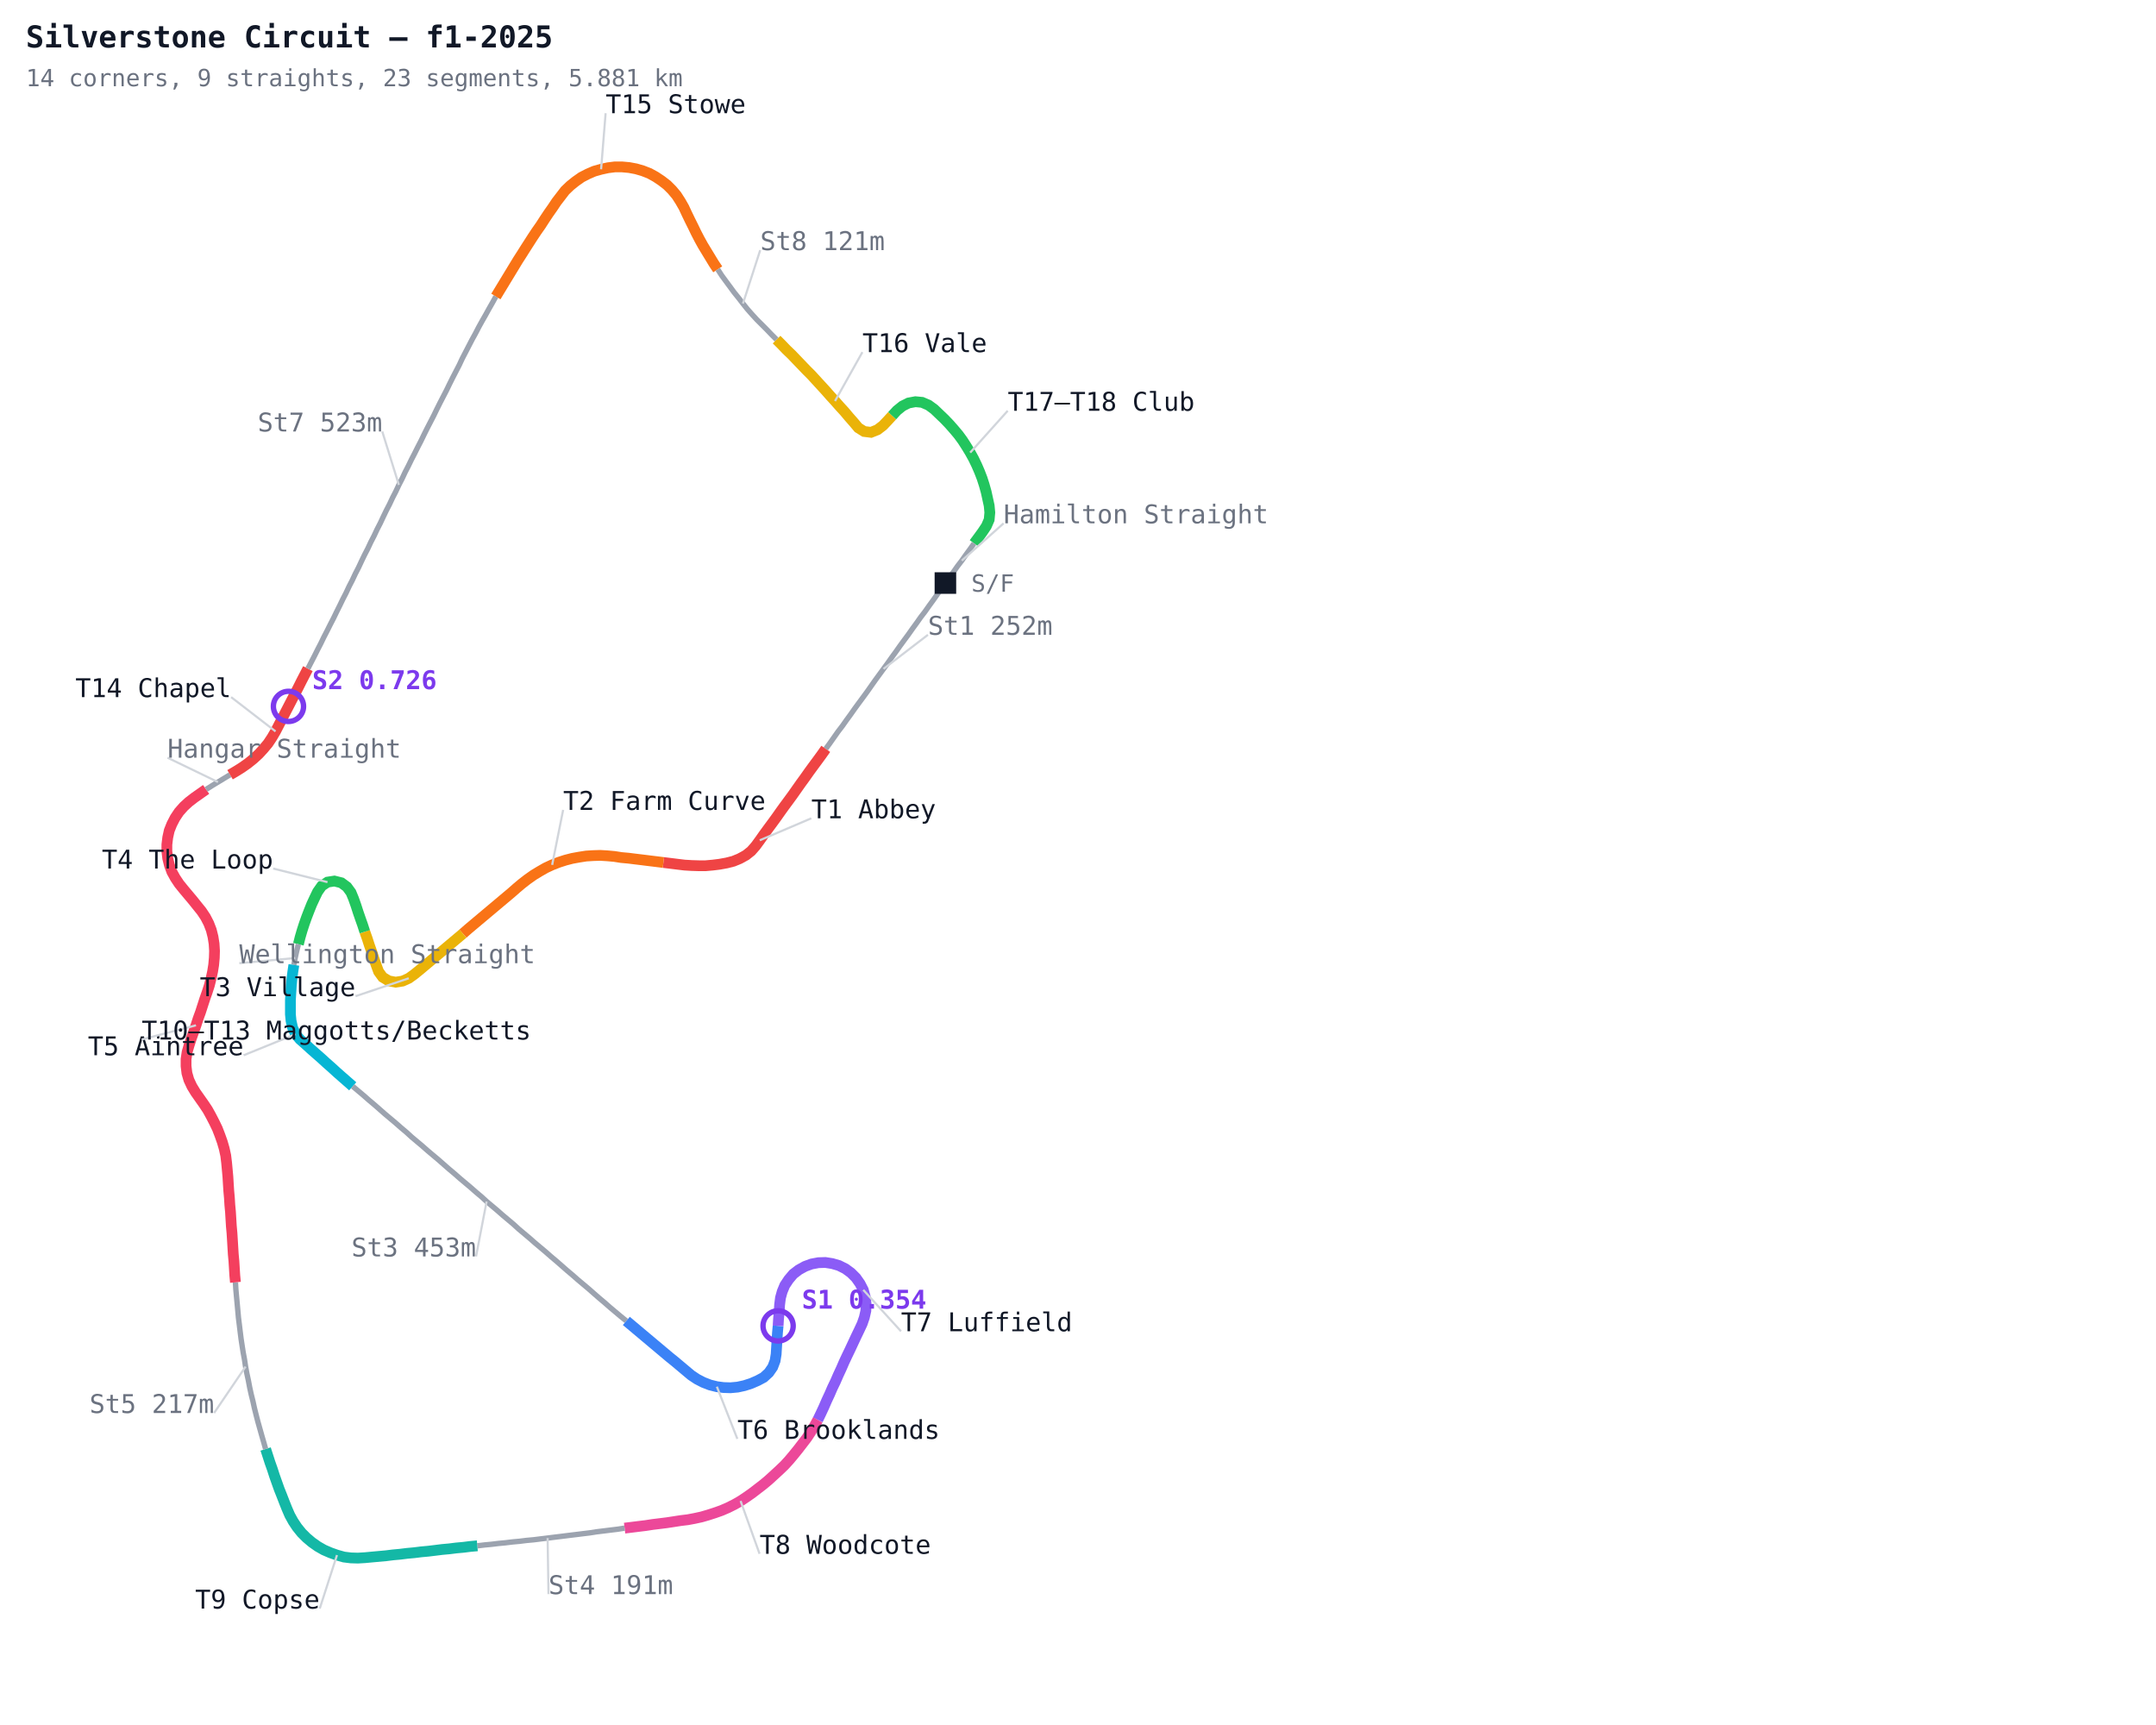
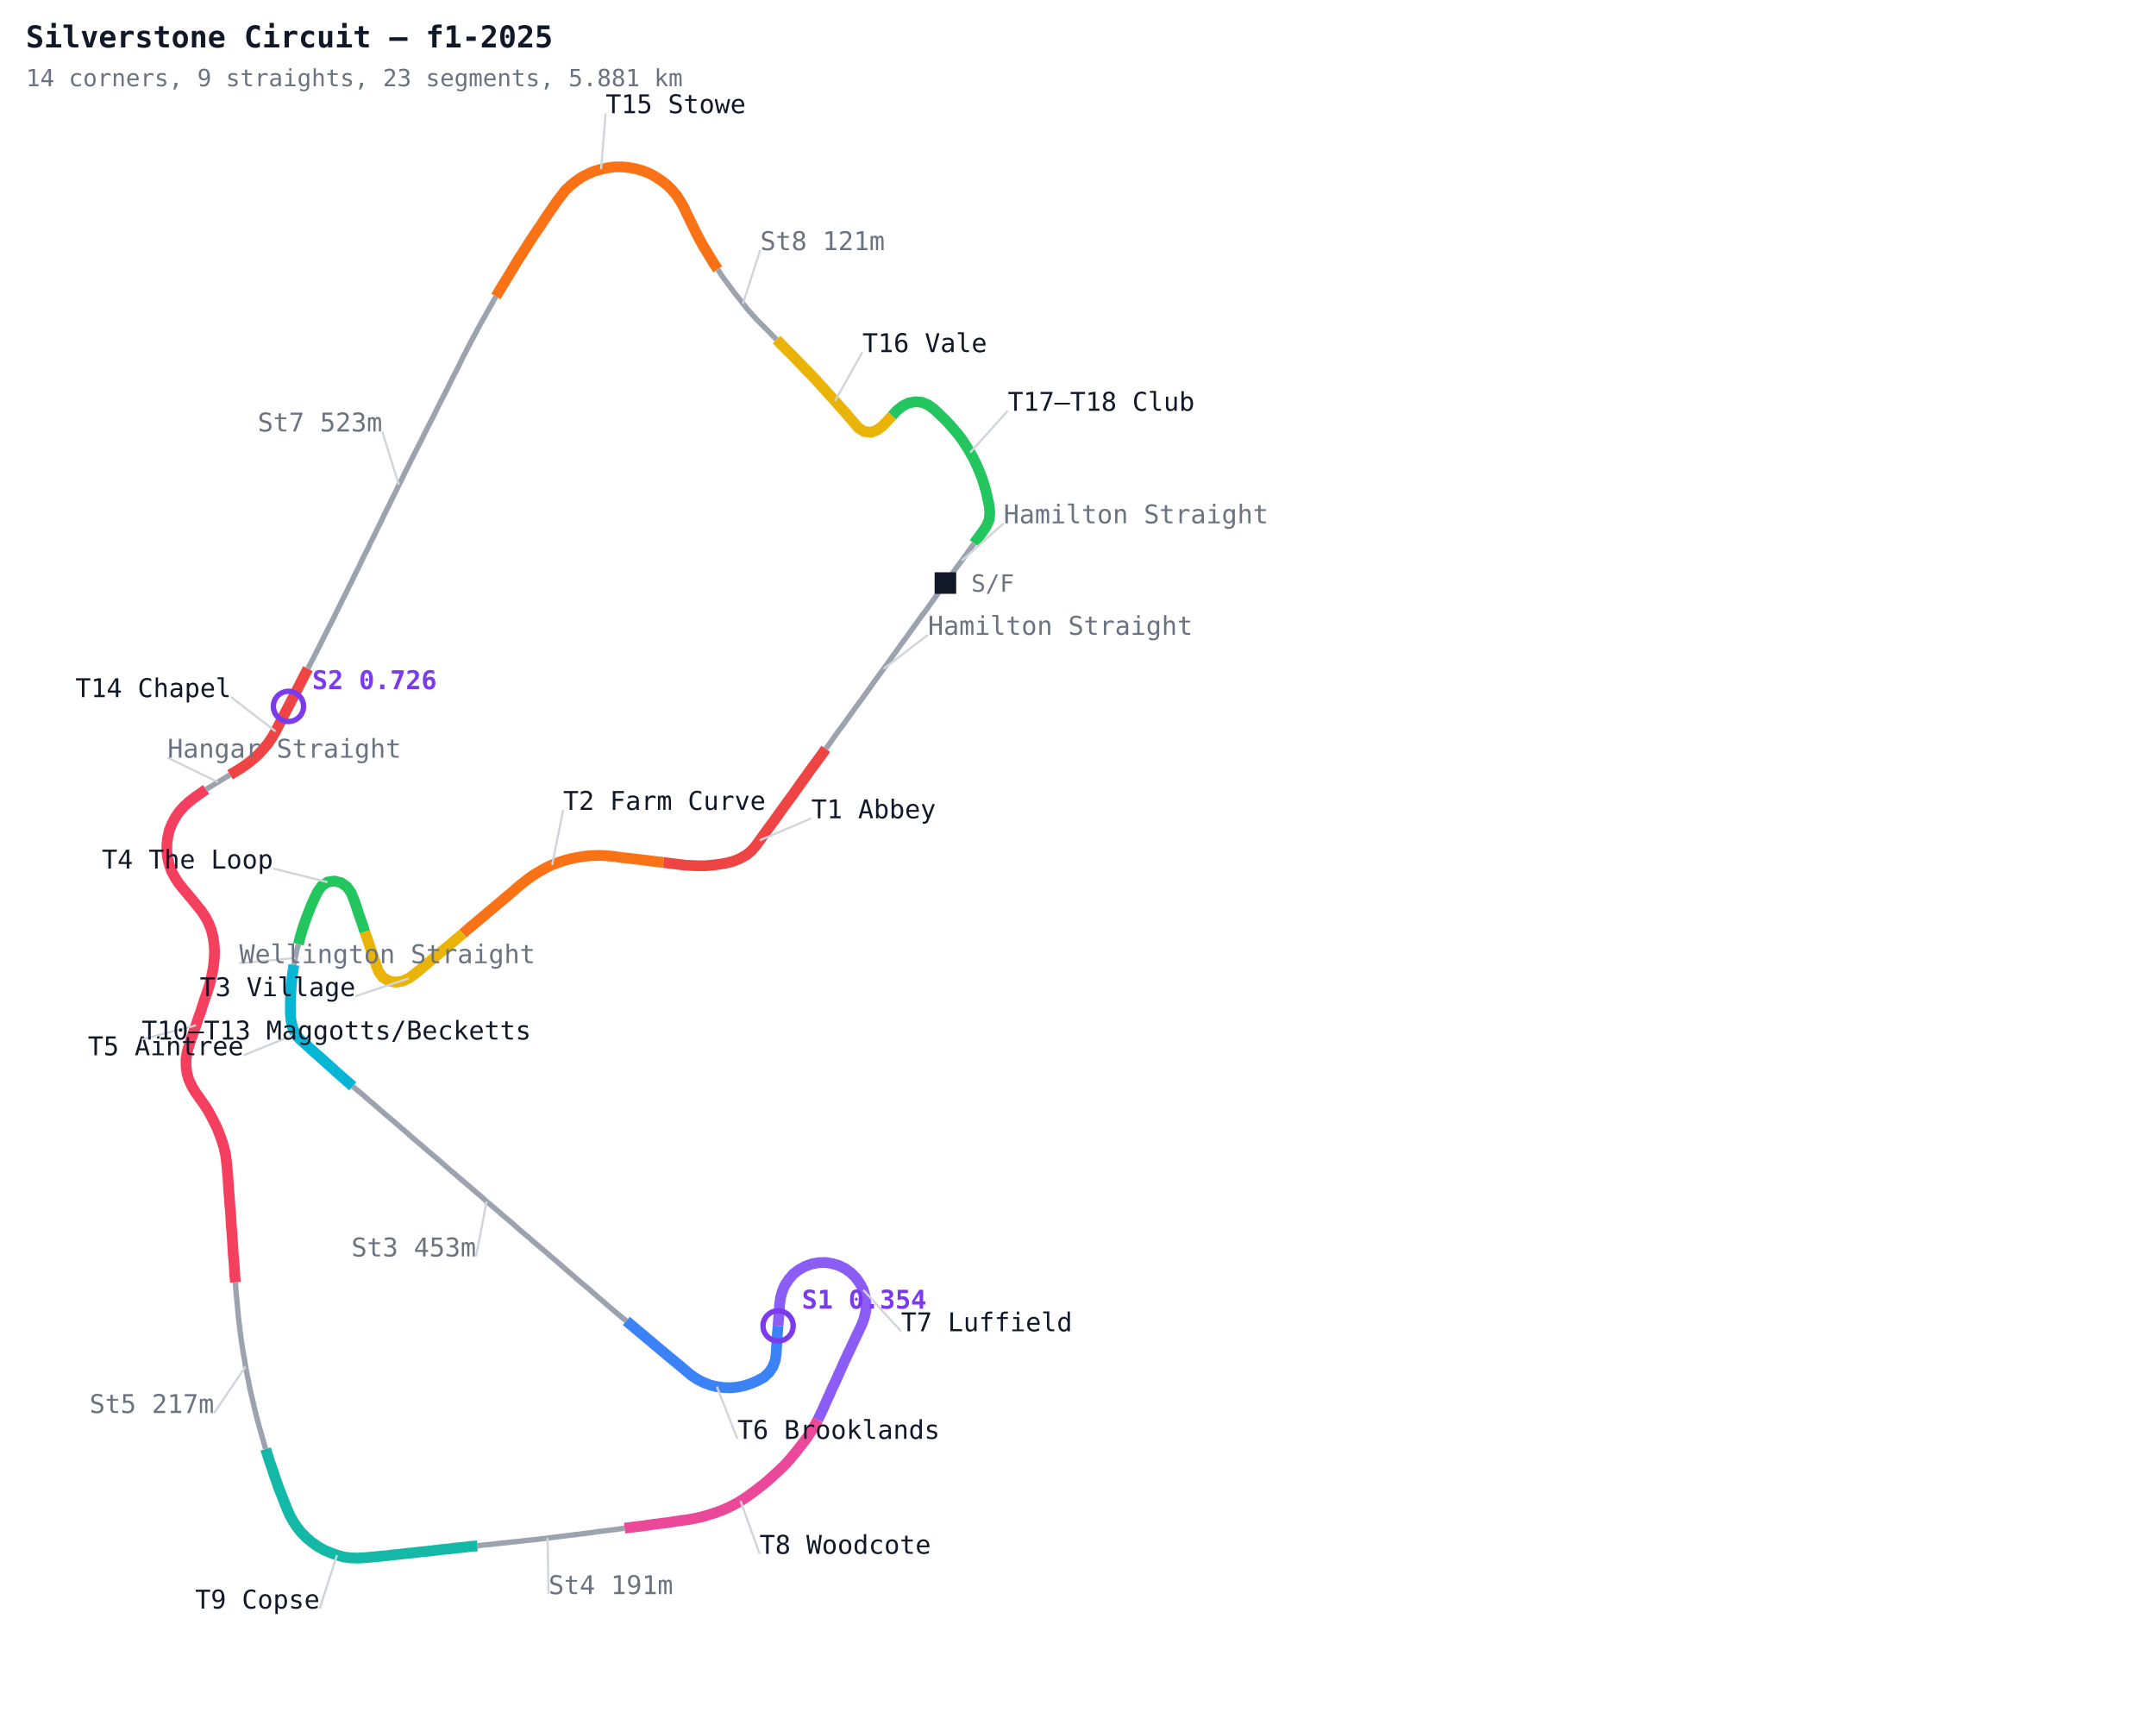
<svg xmlns="http://www.w3.org/2000/svg" width="1000" height="800" viewBox="0 0 1000 800">
  <defs>
    <style>
      .name { font-family: monospace; font-size: 12px; }
      .sector { font-family: monospace; font-size: 12px; fill: #7c3aed; font-weight: bold; }
      .title { font-family: monospace; font-size: 14px; fill: #111827; font-weight: bold; }
      .sub { font-family: monospace; font-size: 11px; fill: #6b7280; }
    </style>
  </defs>
  <rect width="1000" height="800" fill="#ffffff" />
  <polyline fill="none" stroke="#9ca3af" stroke-width="2.5" points="438.5,270.4 436.6,273.0 434.7,275.7 432.8,278.4 430.9,281.0 429.0,283.7 427.0,286.3 425.1,289.0 423.2,291.6 421.3,294.3 419.3,297.0 417.4,299.6 415.5,302.3 413.6,304.9 411.7,307.6 409.8,310.2 407.9,312.8 406.0,315.4 404.1,318.1 402.2,320.8 400.3,323.4 398.3,326.1 396.4,328.7 394.5,331.4 392.6,334.0 390.7,336.7 388.7,339.3 386.8,342.0 384.9,344.7 383.0,347.3" />
  <polyline fill="none" stroke="#ef4444" stroke-width="5" points="383.0,347.3 381.1,350.0 379.2,352.6 377.2,355.3 375.3,357.9 373.4,360.6 371.5,363.2 369.6,365.9 367.7,368.6 365.8,371.2 363.8,373.9 362.0,376.4 360.1,379.1 358.2,381.7 356.2,384.4 354.3,387.0 352.4,389.7 350.5,392.3 348.4,394.7 346.0,396.6 343.1,398.2 340.2,399.4 337.1,400.2 333.8,400.8 330.6,401.2 327.3,401.5 324.0,401.5 320.8,401.4 317.5,401.2 314.2,400.8 311.0,400.4 307.7,400.0" />
  <polyline fill="none" stroke="#f97316" stroke-width="5" points="307.7,400.0 304.5,399.6 301.2,399.2 298.0,398.8 294.7,398.4 291.5,398.0 288.2,397.7 285.0,397.2 281.7,396.9 278.4,396.7 275.2,396.8 271.9,397.0 268.7,397.5 265.4,398.1 262.3,398.9 259.2,399.9 256.1,401.1 253.1,402.5 250.3,404.1 247.5,405.8 244.8,407.7 242.2,409.7 239.7,411.8 237.2,414.0 234.7,416.1 232.2,418.2 229.7,420.3 227.2,422.4 224.7,424.5 222.2,426.6 219.7,428.7 217.2,430.8 214.7,433.0" />
  <polyline fill="none" stroke="#eab308" stroke-width="5" points="214.7,433.0 212.2,435.1 209.7,437.2 207.2,439.3 204.7,441.4 202.2,443.5 199.7,445.6 197.2,447.7 194.7,449.8 192.1,451.9 189.6,453.7 186.7,455.0 183.5,455.5 180.3,454.9 177.5,453.2 175.6,450.6 174.5,447.6 173.4,444.5 172.4,441.4 171.3,438.3 170.3,435.2 169.2,432.1" />
  <polyline fill="none" stroke="#22c55e" stroke-width="5" points="169.2,432.1 168.2,429.0 167.1,425.9 166.1,423.0 165.1,419.9 164.0,416.8 162.8,413.9 160.9,411.3 158.3,409.4 155.1,408.6 151.9,409.1 149.2,410.9 147.3,413.6 146.0,416.3 144.6,419.3 143.4,422.3 142.2,425.4 141.1,428.5 140.1,431.6 139.2,434.7 138.4,437.9" />
  <polyline fill="none" stroke="#9ca3af" stroke-width="2.5" points="138.4,437.9 137.6,441.1 136.9,444.3 136.3,447.5" />
  <polyline fill="none" stroke="#06b6d4" stroke-width="5" points="136.3,447.5 135.8,450.8 135.4,454.0 135.1,457.3 134.9,460.5 134.7,463.8 134.7,467.1 134.7,470.4 135.0,473.4 135.7,476.6 137.1,479.6 139.1,482.0 141.6,484.2 144.0,486.4 146.5,488.6 148.9,490.7 151.3,492.9 153.8,495.1 156.2,497.3 158.7,499.5 161.1,501.6 163.6,503.8" />
  <polyline fill="none" stroke="#9ca3af" stroke-width="2.5" points="163.6,503.8 166.1,505.9 168.6,508.0 171.1,510.2 173.6,512.3 176.0,514.4 178.5,516.6 181.0,518.7 183.5,520.8 186.0,523.0 188.5,525.1 190.9,527.3 193.4,529.4 195.9,531.5 198.4,533.7 200.9,535.8 203.4,537.9 205.9,540.1 208.3,542.2 210.8,544.3 213.3,546.5 215.8,548.6 218.3,550.7 220.8,552.9 223.3,555.0 225.7,557.2 228.2,559.3 230.7,561.4 233.2,563.6 235.7,565.7 238.2,567.8 240.6,570.0 243.1,572.1 245.6,574.2 248.1,576.4 250.6,578.5 253.1,580.6 255.6,582.8 258.1,584.9 260.5,587.0 263.0,589.2 265.5,591.3 268.0,593.5 270.5,595.6 273.0,597.7 275.5,599.9 277.9,602.0 280.4,604.1 282.9,606.3 285.4,608.4 287.9,610.5 290.5,612.6" />
  <polyline fill="none" stroke="#3b82f6" stroke-width="5" points="290.5,612.6 293.0,614.7 295.5,616.8 298.0,618.9 300.5,621.0 303.0,623.1 305.5,625.2 308.0,627.3 310.5,629.4 313.1,631.5 315.6,633.6 318.1,635.7 320.6,637.8 323.3,639.6 326.2,641.1 329.3,642.3 332.5,643.1 335.6,643.5 338.8,643.6 342.1,643.3 345.3,642.6 348.4,641.6 351.4,640.3 354.2,638.8 356.6,636.6 358.4,634.0 359.5,631.1 360.0,628.0 360.2,624.7 360.4,621.5 360.6,618.2 360.9,614.9" />
  <polyline fill="none" stroke="#8b5cf6" stroke-width="5" points="360.9,614.9 361.1,611.7 361.4,608.4 361.6,605.1 362.0,601.9 362.8,599.0 364.0,596.1 365.8,593.4 367.9,590.9 370.5,588.9 373.4,587.3 376.4,586.2 379.6,585.6 382.8,585.5 386.0,586.0 389.1,586.9 392.1,588.4 394.7,590.3 397.0,592.6 398.9,595.3 400.4,598.2 401.3,601.4 401.7,604.6 401.6,607.9 400.9,611.0 399.9,613.9 398.5,616.9 397.1,619.8 395.7,622.8 394.3,625.8 392.9,628.7 391.5,631.7 390.2,634.7 388.8,637.7 387.5,640.7 386.1,643.6 384.8,646.6 383.4,649.6 382.1,652.6 380.7,655.6 379.3,658.5" />
  <polyline fill="none" stroke="#ec4899" stroke-width="5" points="379.3,658.5 377.7,661.4 376.0,664.2 374.2,666.9 372.2,669.5 370.2,672.1 368.1,674.7 366.0,677.2 363.8,679.6 361.4,681.9 359.0,684.1 356.6,686.3 354.1,688.4 351.5,690.4 348.9,692.4 346.2,694.3 343.5,696.1 340.7,697.7 337.7,699.2 334.7,700.5 331.6,701.6 328.5,702.6 325.4,703.5 322.2,704.2 319.0,704.8 315.7,705.2 312.5,705.7 309.2,706.2 306.0,706.6 302.7,707.0 299.5,707.5 296.2,707.9 293.0,708.3 289.7,708.7" />
  <polyline fill="none" stroke="#9ca3af" stroke-width="2.5" points="289.7,708.7 286.5,709.2 283.2,709.6 280.0,710.0 276.7,710.4 273.5,710.9 270.2,711.3 267.0,711.7 263.7,712.1 260.5,712.5 257.2,712.9 254.0,713.3 250.7,713.7 247.5,714.1 244.2,714.4 241.0,714.8 237.7,715.1 234.4,715.5 231.2,715.8 227.9,716.2 224.7,716.5 221.4,716.9" />
  <polyline fill="none" stroke="#14b8a6" stroke-width="5" points="221.4,716.9 218.1,717.2 214.9,717.6 211.6,717.9 208.4,718.3 205.1,718.6 201.9,719.0 198.6,719.4 195.3,719.7 192.1,720.1 188.8,720.4 185.6,720.8 182.3,721.1 179.1,721.5 175.8,721.8 172.5,722.1 169.3,722.4 166.0,722.6 162.7,722.5 159.5,722.1 156.3,721.2 153.2,720.1 150.2,718.8 147.4,717.2 144.7,715.3 142.2,713.2 139.9,710.9 137.8,708.3 136.0,705.6 134.4,702.7 133.1,699.7 131.9,696.7 130.7,693.6 129.5,690.6 128.4,687.5 127.3,684.4 126.3,681.3 125.2,678.2 124.2,675.1 123.2,672.0" />
  <polyline fill="none" stroke="#9ca3af" stroke-width="2.5" points="123.2,672.0 122.3,668.8 121.4,665.7 120.5,662.5 119.6,659.3 118.8,656.2 118.0,653.0 117.3,649.8 116.5,646.6 115.8,643.4 115.2,640.2 114.5,637.0 113.9,633.8 113.4,630.5 112.8,627.3 112.3,624.1 111.8,620.8 111.4,617.6 111.0,614.3 110.6,611.1 110.3,607.8 110.0,604.5 109.7,601.3 109.4,598.0 109.2,594.7" />
  <polyline fill="none" stroke="#f43f5e" stroke-width="5" points="109.2,594.7 108.9,591.5 108.7,588.2 108.5,584.9 108.2,581.7 108.0,578.4 107.8,575.1 107.6,571.9 107.3,568.6 107.1,565.3 106.9,562.0 106.6,558.8 106.4,555.5 106.1,552.2 105.9,549.0 105.7,545.7 105.4,542.4 105.1,539.2 104.7,535.9 104.0,532.7 103.1,529.6 102.0,526.5 100.8,523.4 99.4,520.5 97.9,517.6 96.3,514.7 94.5,512.0 92.6,509.3 90.7,506.6 89.0,503.8 87.6,500.8 86.7,497.7 86.3,494.4 86.3,491.2 86.8,487.9 87.7,484.8 88.7,481.7 89.8,478.6 90.9,475.5 91.9,472.4 93.0,469.4 94.0,466.3 95.0,463.2 96.1,460.1 97.1,457.0 97.9,453.8 98.6,450.6 99.1,447.5 99.4,444.2 99.5,441.0 99.3,437.7 98.8,434.5 98.0,431.3 96.8,428.2 95.3,425.3 93.5,422.6 91.4,420.0 89.4,417.5 87.3,415.0 85.2,412.5 83.1,409.9 81.3,407.2 79.7,404.3 78.6,401.3 77.8,398.1 77.4,394.8 77.4,391.7 77.8,388.4 78.5,385.2 79.7,382.2 81.2,379.3 83.0,376.6 85.2,374.1 87.6,371.9 90.2,369.9 92.9,368.0 95.6,366.1" />
  <polyline fill="none" stroke="#9ca3af" stroke-width="2.5" points="95.6,366.1 98.3,364.4 101.1,362.7 103.9,361.0 106.7,359.3" />
  <polyline fill="none" stroke="#ef4444" stroke-width="5" points="106.7,359.3 109.6,357.6 112.3,355.9 115.0,354.0 117.6,351.9 120.0,349.7 122.2,347.3 124.3,344.8 126.1,342.1 127.8,339.2 129.3,336.3 130.8,333.4 132.3,330.5 133.8,327.6 135.3,324.7 136.8,321.8 138.3,318.9 139.8,315.9 141.3,313.0 142.8,310.1" />
  <polyline fill="none" stroke="#9ca3af" stroke-width="2.5" points="142.8,310.1 144.3,307.2 145.8,304.3 147.3,301.3 148.8,298.4 150.2,295.5 151.7,292.6 153.2,289.6 154.7,286.7 156.1,283.8 157.6,280.8 159.0,277.9 160.5,275.0 161.9,272.0 163.4,269.1 164.8,266.1 166.3,263.2 167.7,260.2 169.1,257.3 170.6,254.4 172.0,251.4 173.5,248.5 174.9,245.5 176.4,242.6 177.8,239.6 179.2,236.7 180.7,233.8 182.1,230.8 183.6,227.9 185.0,224.9 186.5,222.0 187.9,219.0 189.4,216.1 190.8,213.2 192.3,210.3 193.8,207.3 195.3,204.4 196.7,201.5 198.2,198.5 199.7,195.6 201.2,192.7 202.6,189.8 204.1,186.8 205.6,183.9 207.1,181.0 208.5,178.1 210.0,175.1 211.5,172.2 213.0,169.3 214.4,166.3 215.9,163.4 217.4,160.5 218.9,157.6 220.5,154.7 222.0,151.8 223.6,148.9 225.2,146.1 226.8,143.2 228.4,140.4 230.0,137.5" />
  <polyline fill="none" stroke="#f97316" stroke-width="5" points="230.0,137.5 231.7,134.7 233.4,131.9 235.1,129.1 236.8,126.3 238.5,123.5 240.2,120.7 242.0,117.9 243.7,115.2 245.5,112.4 247.1,109.9 248.9,107.2 250.8,104.5 252.6,101.7 254.4,99.0 256.3,96.3 258.1,93.6 260.1,91.0 262.1,88.4 264.5,86.1 267.0,84.1 269.7,82.2 272.6,80.7 275.6,79.4 278.8,78.5 282.0,77.8 285.2,77.4 288.5,77.4 291.8,77.7 295.0,78.3 298.1,79.2 301.2,80.4 304.1,82.0 306.8,83.8 309.4,85.8 311.7,88.1 313.8,90.6 315.6,93.4 317.2,96.2 318.6,99.2 320.0,102.1 321.5,105.1 322.9,108.0 324.4,110.9 326.0,113.8 327.7,116.6 329.4,119.4 331.1,122.2 332.9,124.9" />
  <polyline fill="none" stroke="#9ca3af" stroke-width="2.5" points="332.9,124.9 334.7,127.7 336.6,130.3 338.6,133.0 340.5,135.6 342.6,138.2 344.6,140.8 346.6,143.3 348.8,145.8 351.0,148.2 353.3,150.5 355.6,152.8 357.9,155.2 360.2,157.5" />
  <polyline fill="none" stroke="#eab308" stroke-width="5" points="360.2,157.5 362.5,159.8 364.8,162.2 367.2,164.5 369.4,166.8 371.7,169.2 374.0,171.6 376.3,173.9 378.5,176.3 380.7,178.7 382.9,181.1 385.1,183.6 387.3,186.0 389.5,188.5 391.7,190.9 393.8,193.4 396.0,195.9 398.1,198.4 400.8,200.1 404.0,200.5 407.0,199.3 409.5,197.4 411.6,195.2 413.8,192.8" />
  <polyline fill="none" stroke="#22c55e" stroke-width="5" points="413.8,192.8 416.0,190.4 418.6,188.3 421.4,186.9 424.6,186.3 427.7,186.6 430.7,187.9 433.3,189.8 435.7,192.1 438.1,194.4 440.3,196.7 442.5,199.2 444.6,201.7 446.5,204.3 448.3,207.1 450.0,209.9 451.6,212.8 453.0,215.7 454.3,218.7 455.5,221.8 456.5,224.9 457.4,228.1 458.1,231.3 458.8,234.5 459.1,237.7 458.8,241.0 457.5,244.0 455.7,246.7 453.8,249.3 451.8,252.0" />
  <polyline fill="none" stroke="#9ca3af" stroke-width="2.5" points="451.8,252.0 449.9,254.7 448.0,257.3 446.1,260.0 444.1,262.6 442.2,265.3 440.3,267.9" />
  <line x1="409.8" y1="310.2" x2="430.4" y2="294.4" stroke="#d1d5db" stroke-width="1" />
-   <text x="430.4" y="294.4" text-anchor="start" class="name" fill="#6b7280">St1 252m</text>
+   <text x="430.4" y="294.4" text-anchor="start" class="name" fill="#6b7280">Hamilton Straight</text>
  <line x1="352.4" y1="389.7" x2="376.3" y2="379.5" stroke="#d1d5db" stroke-width="1" />
  <text x="376.3" y="379.5" text-anchor="start" class="name" fill="#111827">T1 Abbey</text>
  <line x1="256.1" y1="401.1" x2="261.2" y2="375.6" stroke="#d1d5db" stroke-width="1" />
  <text x="261.2" y="375.6" text-anchor="start" class="name" fill="#111827">T2 Farm Curve</text>
  <line x1="189.6" y1="453.7" x2="164.9" y2="462.0" stroke="#d1d5db" stroke-width="1" />
  <text x="164.9" y="462.0" text-anchor="end" class="name" fill="#111827">T3 Village</text>
  <line x1="151.9" y1="409.1" x2="126.7" y2="402.8" stroke="#d1d5db" stroke-width="1" />
  <text x="126.7" y="402.8" text-anchor="end" class="name" fill="#111827">T4 The Loop</text>
  <line x1="136.9" y1="444.3" x2="111.0" y2="446.7" stroke="#d1d5db" stroke-width="1" />
  <text x="111.0" y="446.7" text-anchor="start" class="name" fill="#6b7280">Wellington Straight</text>
  <line x1="137.1" y1="479.6" x2="113.0" y2="489.4" stroke="#d1d5db" stroke-width="1" />
  <text x="113.0" y="489.4" text-anchor="end" class="name" fill="#111827">T5 Aintree</text>
  <line x1="225.7" y1="557.2" x2="220.8" y2="582.7" stroke="#d1d5db" stroke-width="1" />
  <text x="220.8" y="582.7" text-anchor="end" class="name" fill="#6b7280">St3 453m</text>
  <line x1="332.5" y1="643.1" x2="342.0" y2="667.3" stroke="#d1d5db" stroke-width="1" />
  <text x="342.0" y="667.3" text-anchor="start" class="name" fill="#111827">T6 Brooklands</text>
  <line x1="400.4" y1="598.2" x2="417.9" y2="617.4" stroke="#d1d5db" stroke-width="1" />
  <text x="417.9" y="617.4" text-anchor="start" class="name" fill="#111827">T7 Luffield</text>
  <line x1="343.5" y1="696.1" x2="352.3" y2="720.6" stroke="#d1d5db" stroke-width="1" />
  <text x="352.3" y="720.6" text-anchor="start" class="name" fill="#111827">T8 Woodcote</text>
  <line x1="254.0" y1="713.3" x2="254.4" y2="739.3" stroke="#d1d5db" stroke-width="1" />
  <text x="254.4" y="739.3" text-anchor="start" class="name" fill="#6b7280">St4 191m</text>
  <line x1="156.3" y1="721.2" x2="148.3" y2="746.0" stroke="#d1d5db" stroke-width="1" />
  <text x="148.3" y="746.0" text-anchor="end" class="name" fill="#111827">T9 Copse</text>
  <line x1="113.9" y1="633.8" x2="99.3" y2="655.3" stroke="#d1d5db" stroke-width="1" />
  <text x="99.3" y="655.3" text-anchor="end" class="name" fill="#6b7280">St5 217m</text>
  <line x1="90.9" y1="475.5" x2="65.7" y2="482.1" stroke="#d1d5db" stroke-width="1" />
  <text x="65.7" y="482.1" text-anchor="start" class="name" fill="#111827">T10–T13 Maggotts/Becketts</text>
  <line x1="101.1" y1="362.7" x2="77.7" y2="351.4" stroke="#d1d5db" stroke-width="1" />
  <text x="77.7" y="351.4" text-anchor="start" class="name" fill="#6b7280">Hangar Straight</text>
  <line x1="127.8" y1="339.2" x2="107.2" y2="323.3" stroke="#d1d5db" stroke-width="1" />
  <text x="107.2" y="323.3" text-anchor="end" class="name" fill="#111827">T14 Chapel</text>
  <line x1="185.0" y1="224.9" x2="177.3" y2="200.1" stroke="#d1d5db" stroke-width="1" />
  <text x="177.3" y="200.1" text-anchor="end" class="name" fill="#6b7280">St7 523m</text>
  <line x1="278.8" y1="78.5" x2="280.9" y2="52.5" stroke="#d1d5db" stroke-width="1" />
  <text x="280.9" y="52.5" text-anchor="start" class="name" fill="#111827">T15 Stowe</text>
  <line x1="344.6" y1="140.8" x2="352.6" y2="116.0" stroke="#d1d5db" stroke-width="1" />
  <text x="352.6" y="116.0" text-anchor="start" class="name" fill="#6b7280">St8 121m</text>
  <line x1="387.3" y1="186.0" x2="400.0" y2="163.3" stroke="#d1d5db" stroke-width="1" />
  <text x="400.0" y="163.3" text-anchor="start" class="name" fill="#111827">T16 Vale</text>
  <line x1="450.0" y1="209.9" x2="467.4" y2="190.5" stroke="#d1d5db" stroke-width="1" />
  <text x="467.4" y="190.5" text-anchor="start" class="name" fill="#111827">T17–T18 Club</text>
  <line x1="446.1" y1="260.0" x2="465.5" y2="242.7" stroke="#d1d5db" stroke-width="1" />
  <text x="465.5" y="242.7" text-anchor="start" class="name" fill="#6b7280">Hamilton Straight</text>
  <circle cx="360.9" cy="614.9" r="7" fill="none" stroke="#7c3aed" stroke-width="2.5" />
  <text x="371.9" y="606.9" class="sector">S1 0.354</text>
  <circle cx="133.8" cy="327.6" r="7" fill="none" stroke="#7c3aed" stroke-width="2.5" />
  <text x="144.8" y="319.6" class="sector">S2 0.726</text>
  <rect x="433.5" y="265.4" width="10" height="10" fill="#111827" />
  <text x="450.5" y="274.4" class="sub">S/F</text>
  <text class="title" x="12" y="22">Silverstone Circuit — f1-2025</text>
  <text class="sub" x="12" y="40">14 corners, 9 straights, 23 segments, 5.881 km</text>
</svg>
